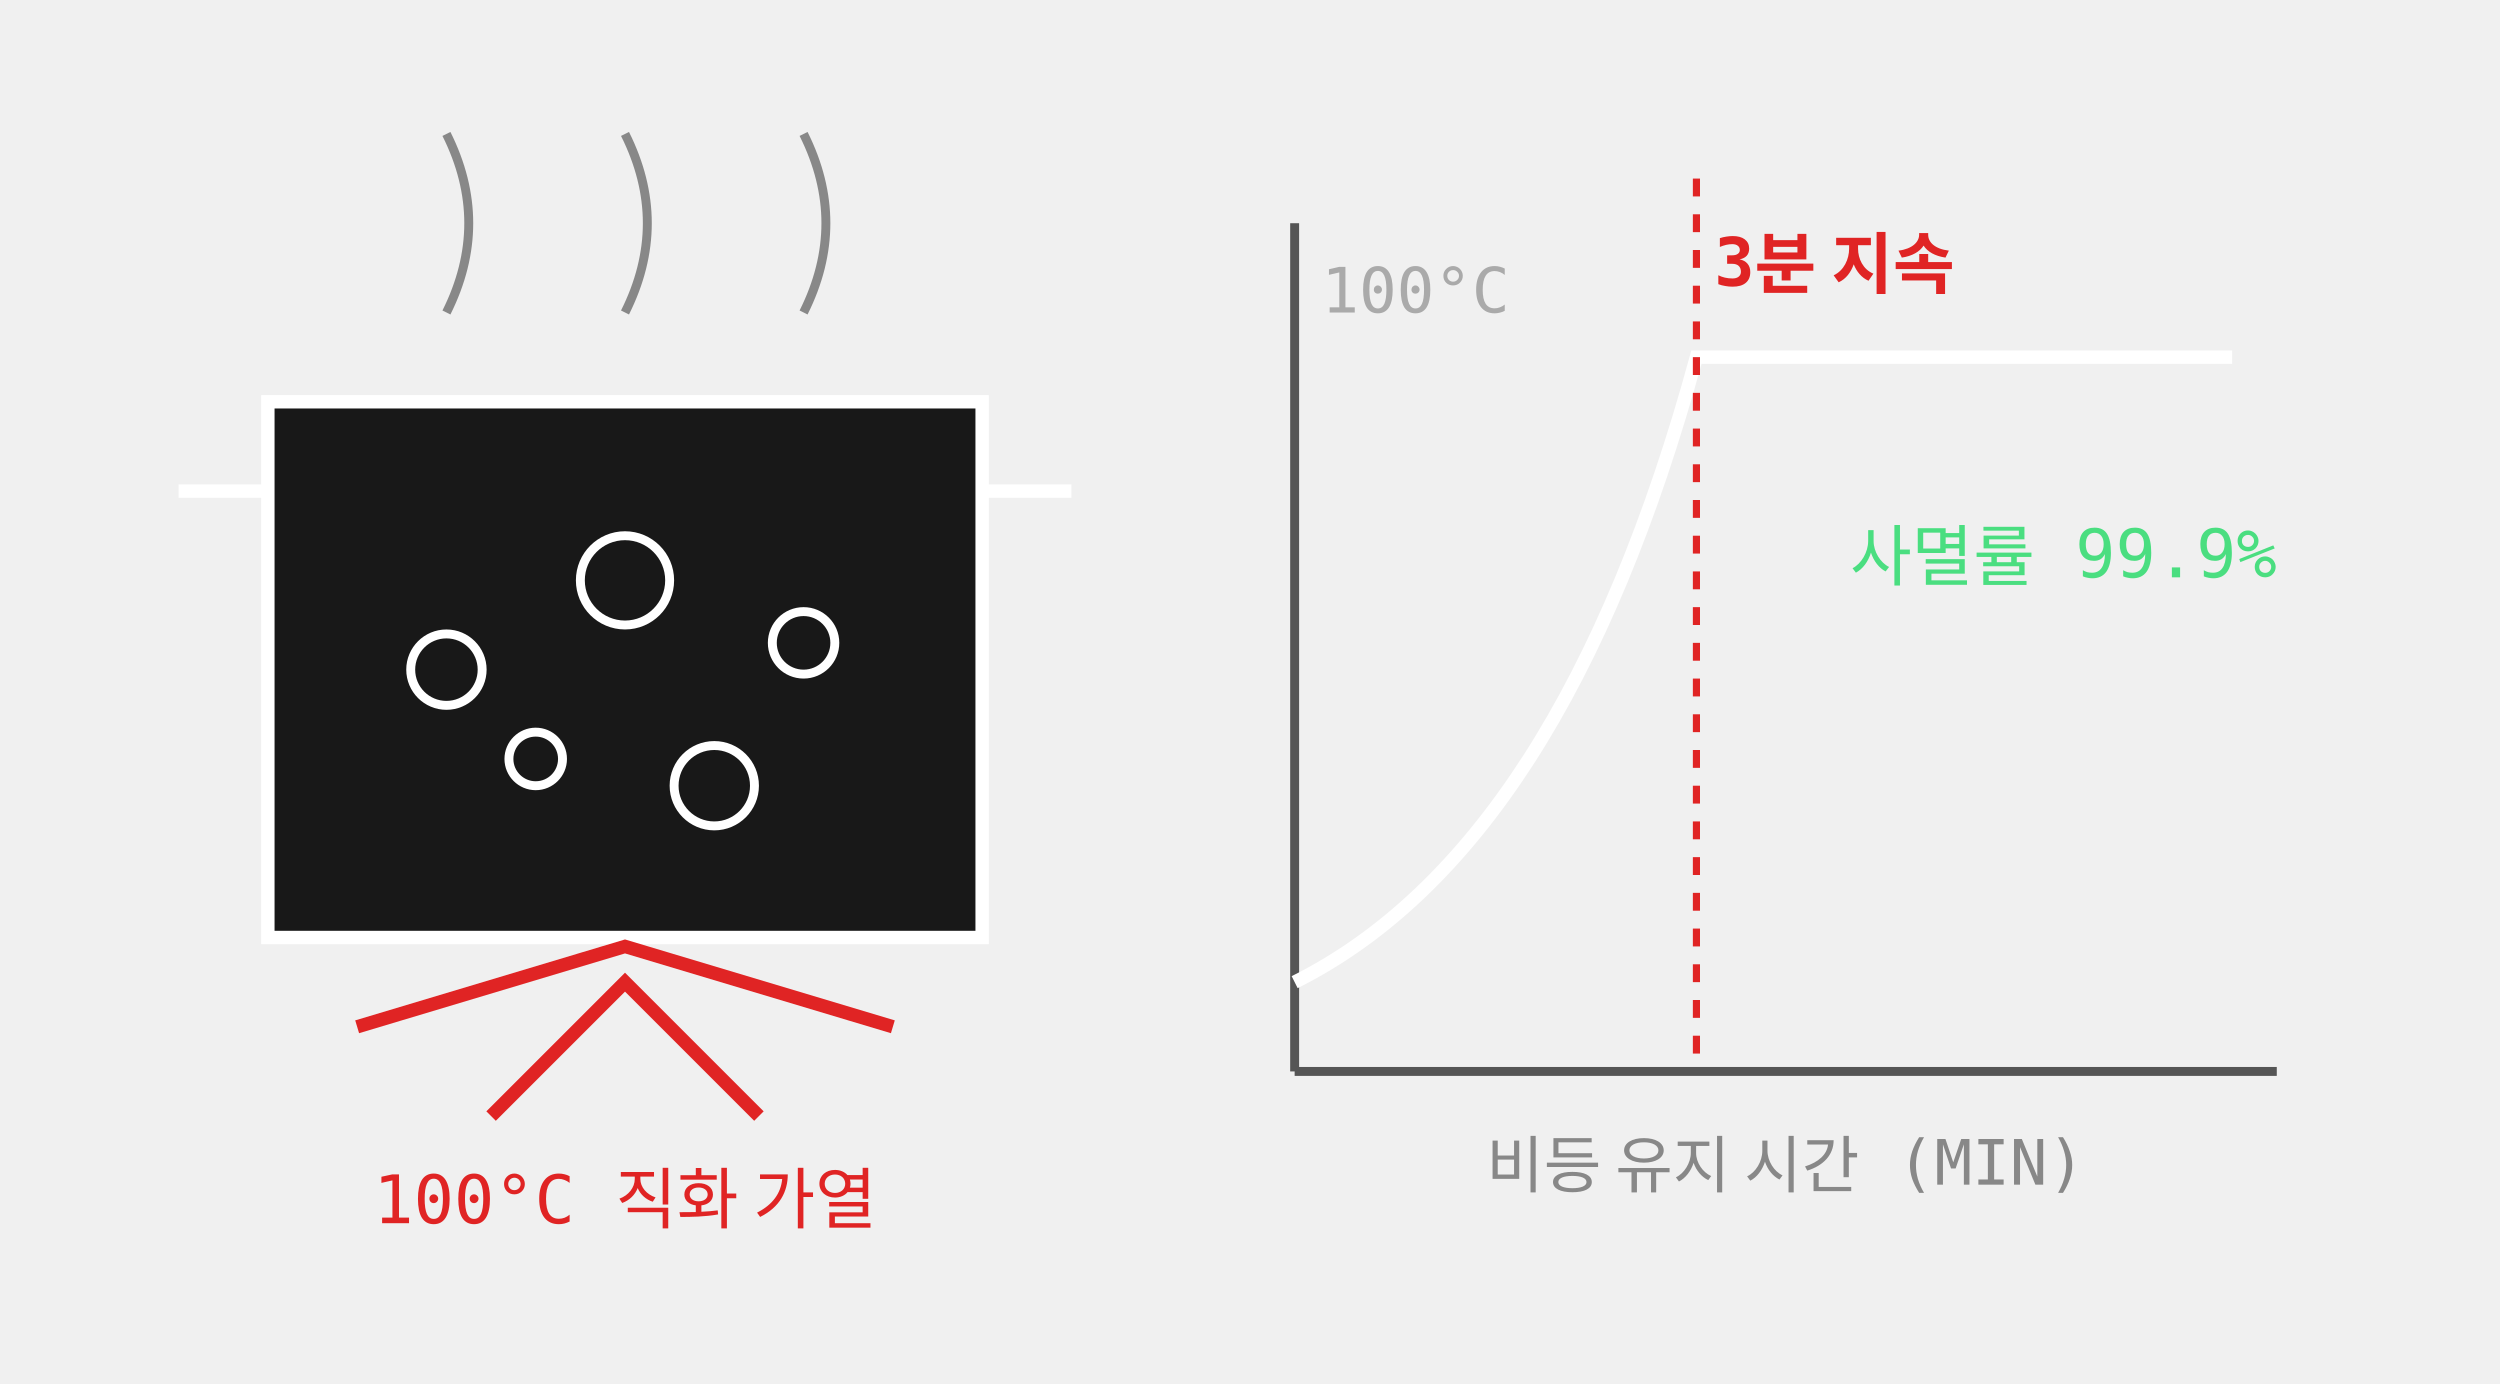
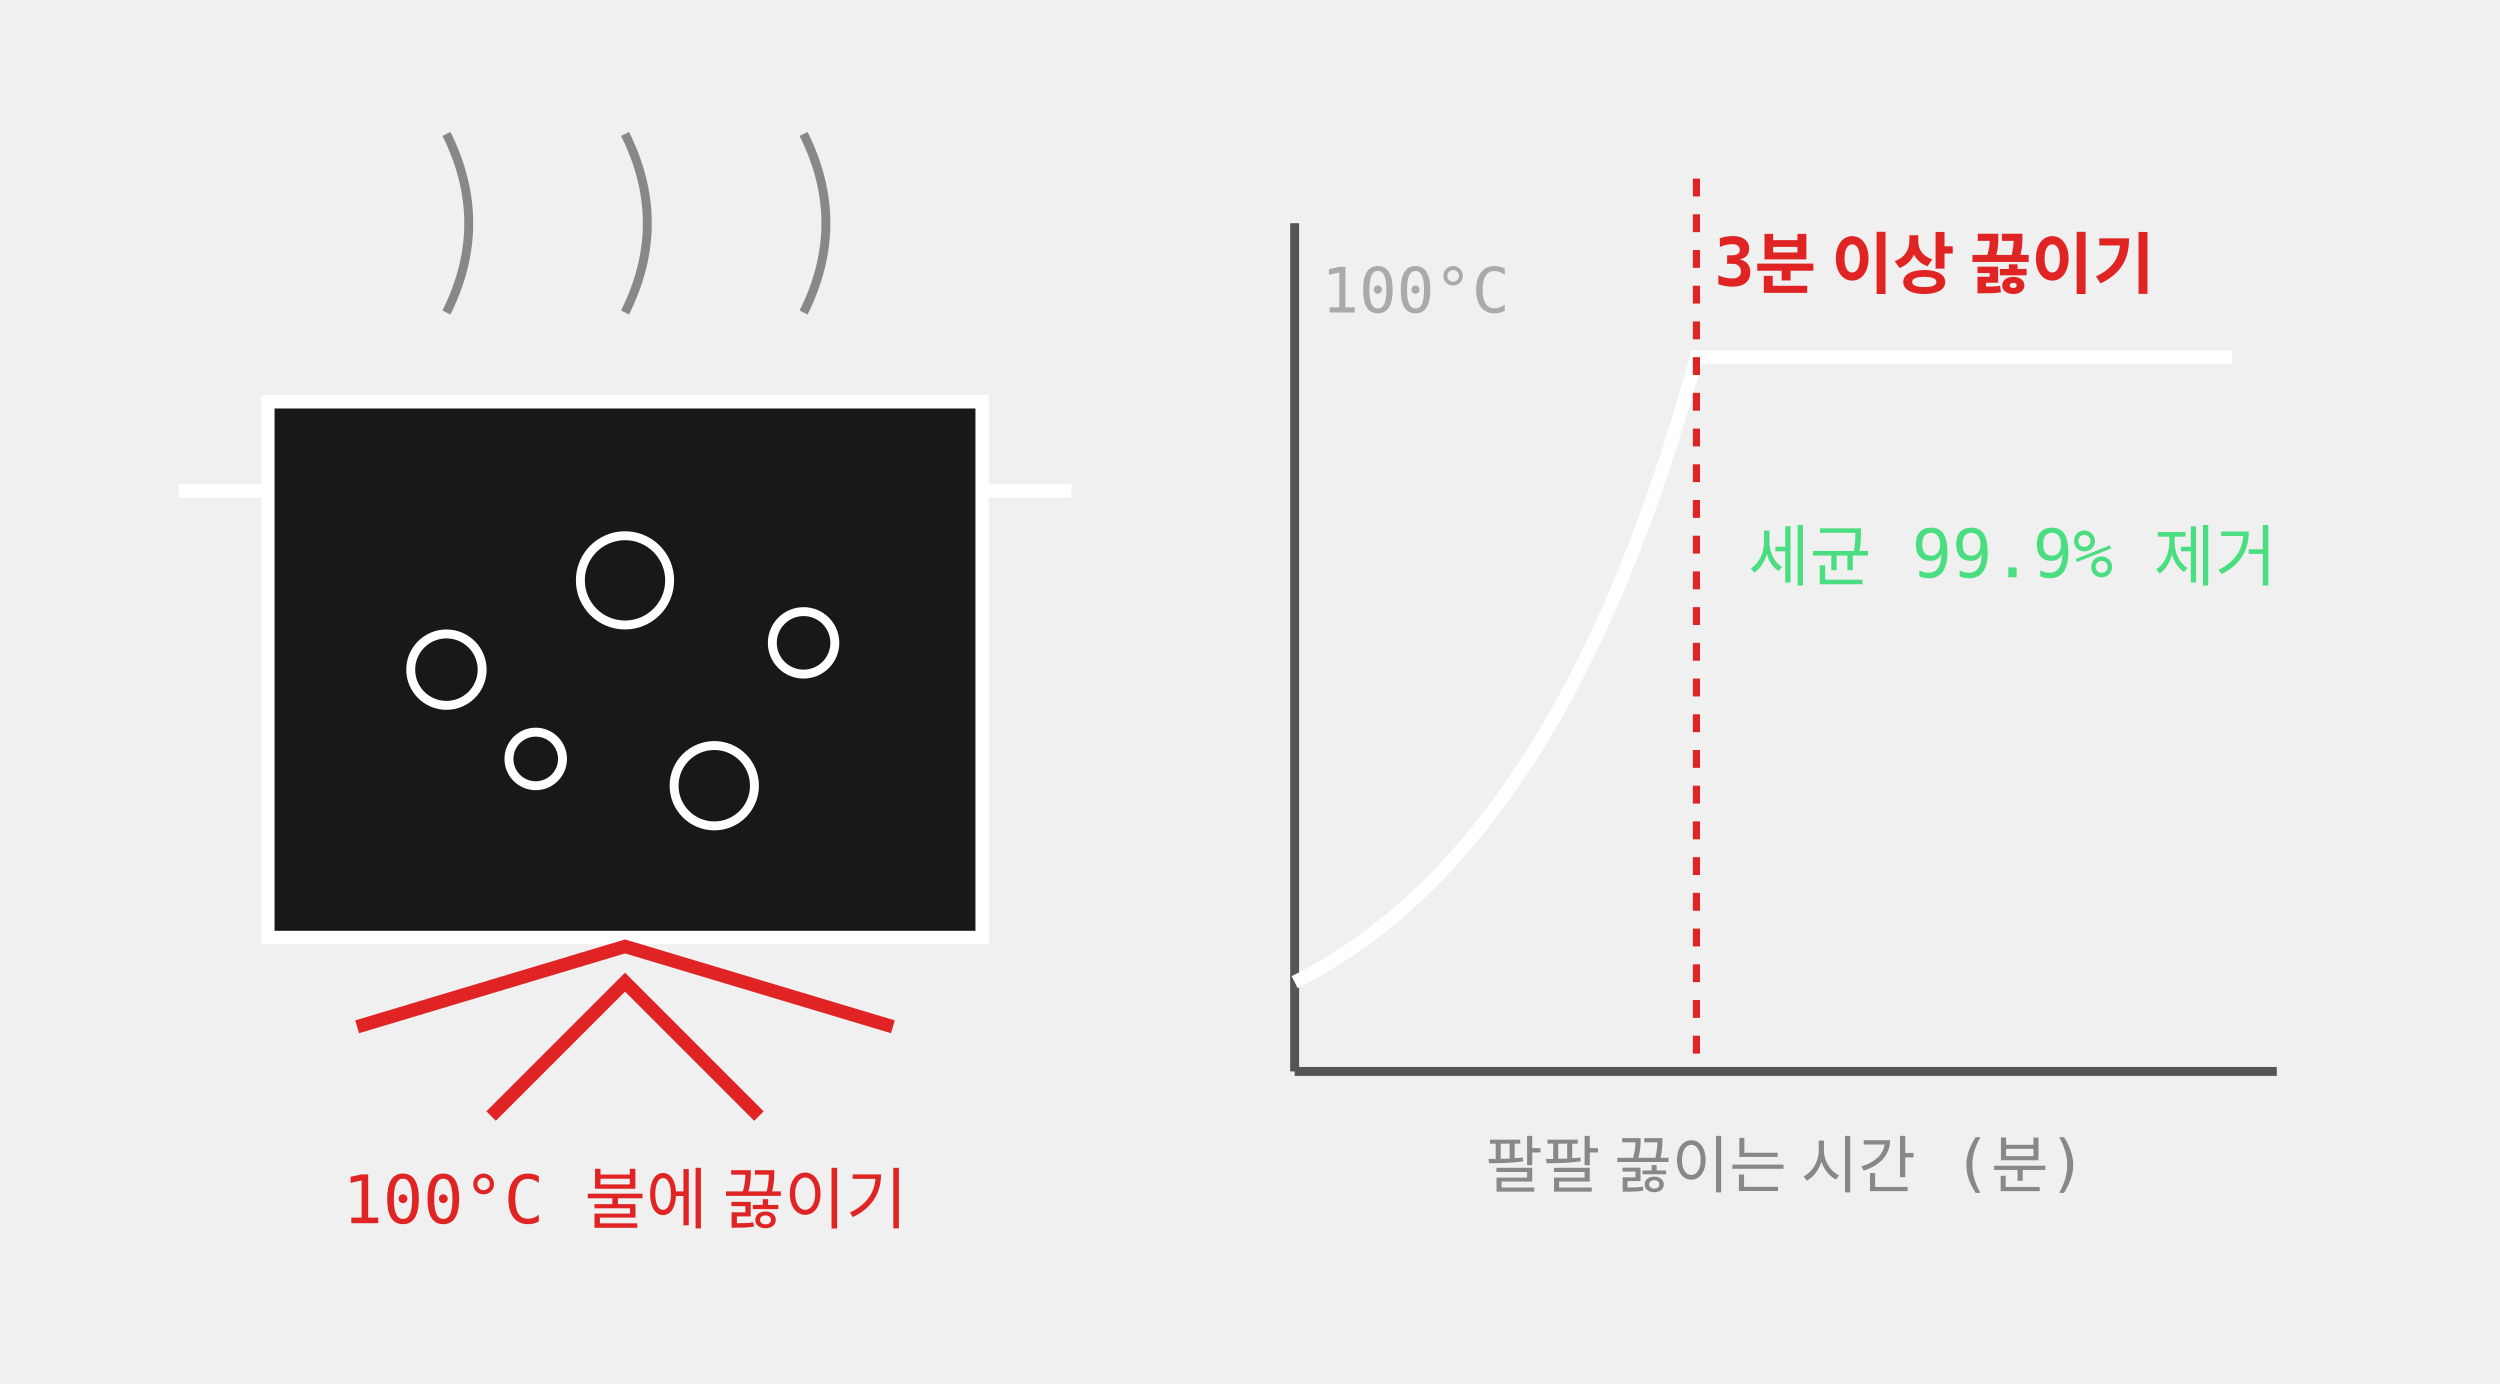
<svg xmlns="http://www.w3.org/2000/svg" class="w-full max-w-[320px] h-auto" viewBox="0 0 280 155" fill="none">
  <rect x="30" y="45" width="80" height="60" stroke="#FFF" stroke-width="1.5" fill="#181818" />
  <line x1="20" y1="55" x2="30" y2="55" stroke="#FFF" stroke-width="1.5" />
  <line x1="110" y1="55" x2="120" y2="55" stroke="#FFF" stroke-width="1.5" />
  <circle cx="50" cy="75" r="4" stroke="#FFF" stroke-width="1" />
  <circle cx="70" cy="65" r="5" stroke="#FFF" stroke-width="1" />
  <circle cx="90" cy="72" r="3.5" stroke="#FFF" stroke-width="1" />
  <circle cx="60" cy="85" r="3" stroke="#FFF" stroke-width="1" />
  <circle cx="80" cy="88" r="4.5" stroke="#FFF" stroke-width="1" />
  <path d="M50 35 Q55 25 50 15" stroke="#888" stroke-width="1" />
  <path d="M70 35 Q75 25 70 15" stroke="#888" stroke-width="1" />
  <path d="M90 35 Q95 25 90 15" stroke="#888" stroke-width="1" />
  <path d="M40 115 L70 106 L100 115" stroke="#E02424" stroke-width="1.5" />
  <path d="M55 125 L70 110 L85 125" stroke="#E02424" stroke-width="1.5" />
-   <text x="70" y="137" fill="#E02424" font-family="'JetBrains Mono', monospace" font-size="7.5" text-anchor="middle">100°C 직화 가열</text>
+   <text x="70" y="137" fill="#E02424" font-family="'JetBrains Mono', monospace" font-size="7.5" text-anchor="middle">100°C 불에 끓이기</text>
  <line x1="145" y1="120" x2="255" y2="120" stroke="#555" stroke-width="1" />
  <line x1="145" y1="25" x2="145" y2="120" stroke="#555" stroke-width="1" />
  <path d="M145 110 Q175 95 190 40 L250 40" stroke="#FFFFFF" stroke-width="1.5" fill="none" />
  <line x1="190" y1="20" x2="190" y2="120" stroke="#E02424" stroke-width="0.8" stroke-dasharray="2 2" />
  <text x="148" y="35" fill="#AAA" font-family="'JetBrains Mono', monospace" font-size="7">100°C</text>
-   <text x="192" y="32" fill="#E02424" font-family="'JetBrains Mono', monospace" font-size="7.5" font-weight="bold">3분 지속</text>
-   <text x="255" y="65" fill="#4ade80" font-family="'JetBrains Mono', monospace" font-size="7.5" text-anchor="end">사멸률 99.9%</text>
-   <text x="200" y="133" fill="#888" font-family="'JetBrains Mono', monospace" font-size="7" text-anchor="middle">비등 유지 시간 (MIN)</text>
+   <text x="192" y="32" fill="#E02424" font-family="'JetBrains Mono', monospace" font-size="7.5" font-weight="bold">3분 이상 끓이기</text>
+   <text x="255" y="65" fill="#4ade80" font-family="'JetBrains Mono', monospace" font-size="7.5" text-anchor="end">세균 99.9% 제거</text>
+   <text x="200" y="133" fill="#888" font-family="'JetBrains Mono', monospace" font-size="7" text-anchor="middle">팔팔 끓이는 시간 (분)</text>
</svg>
